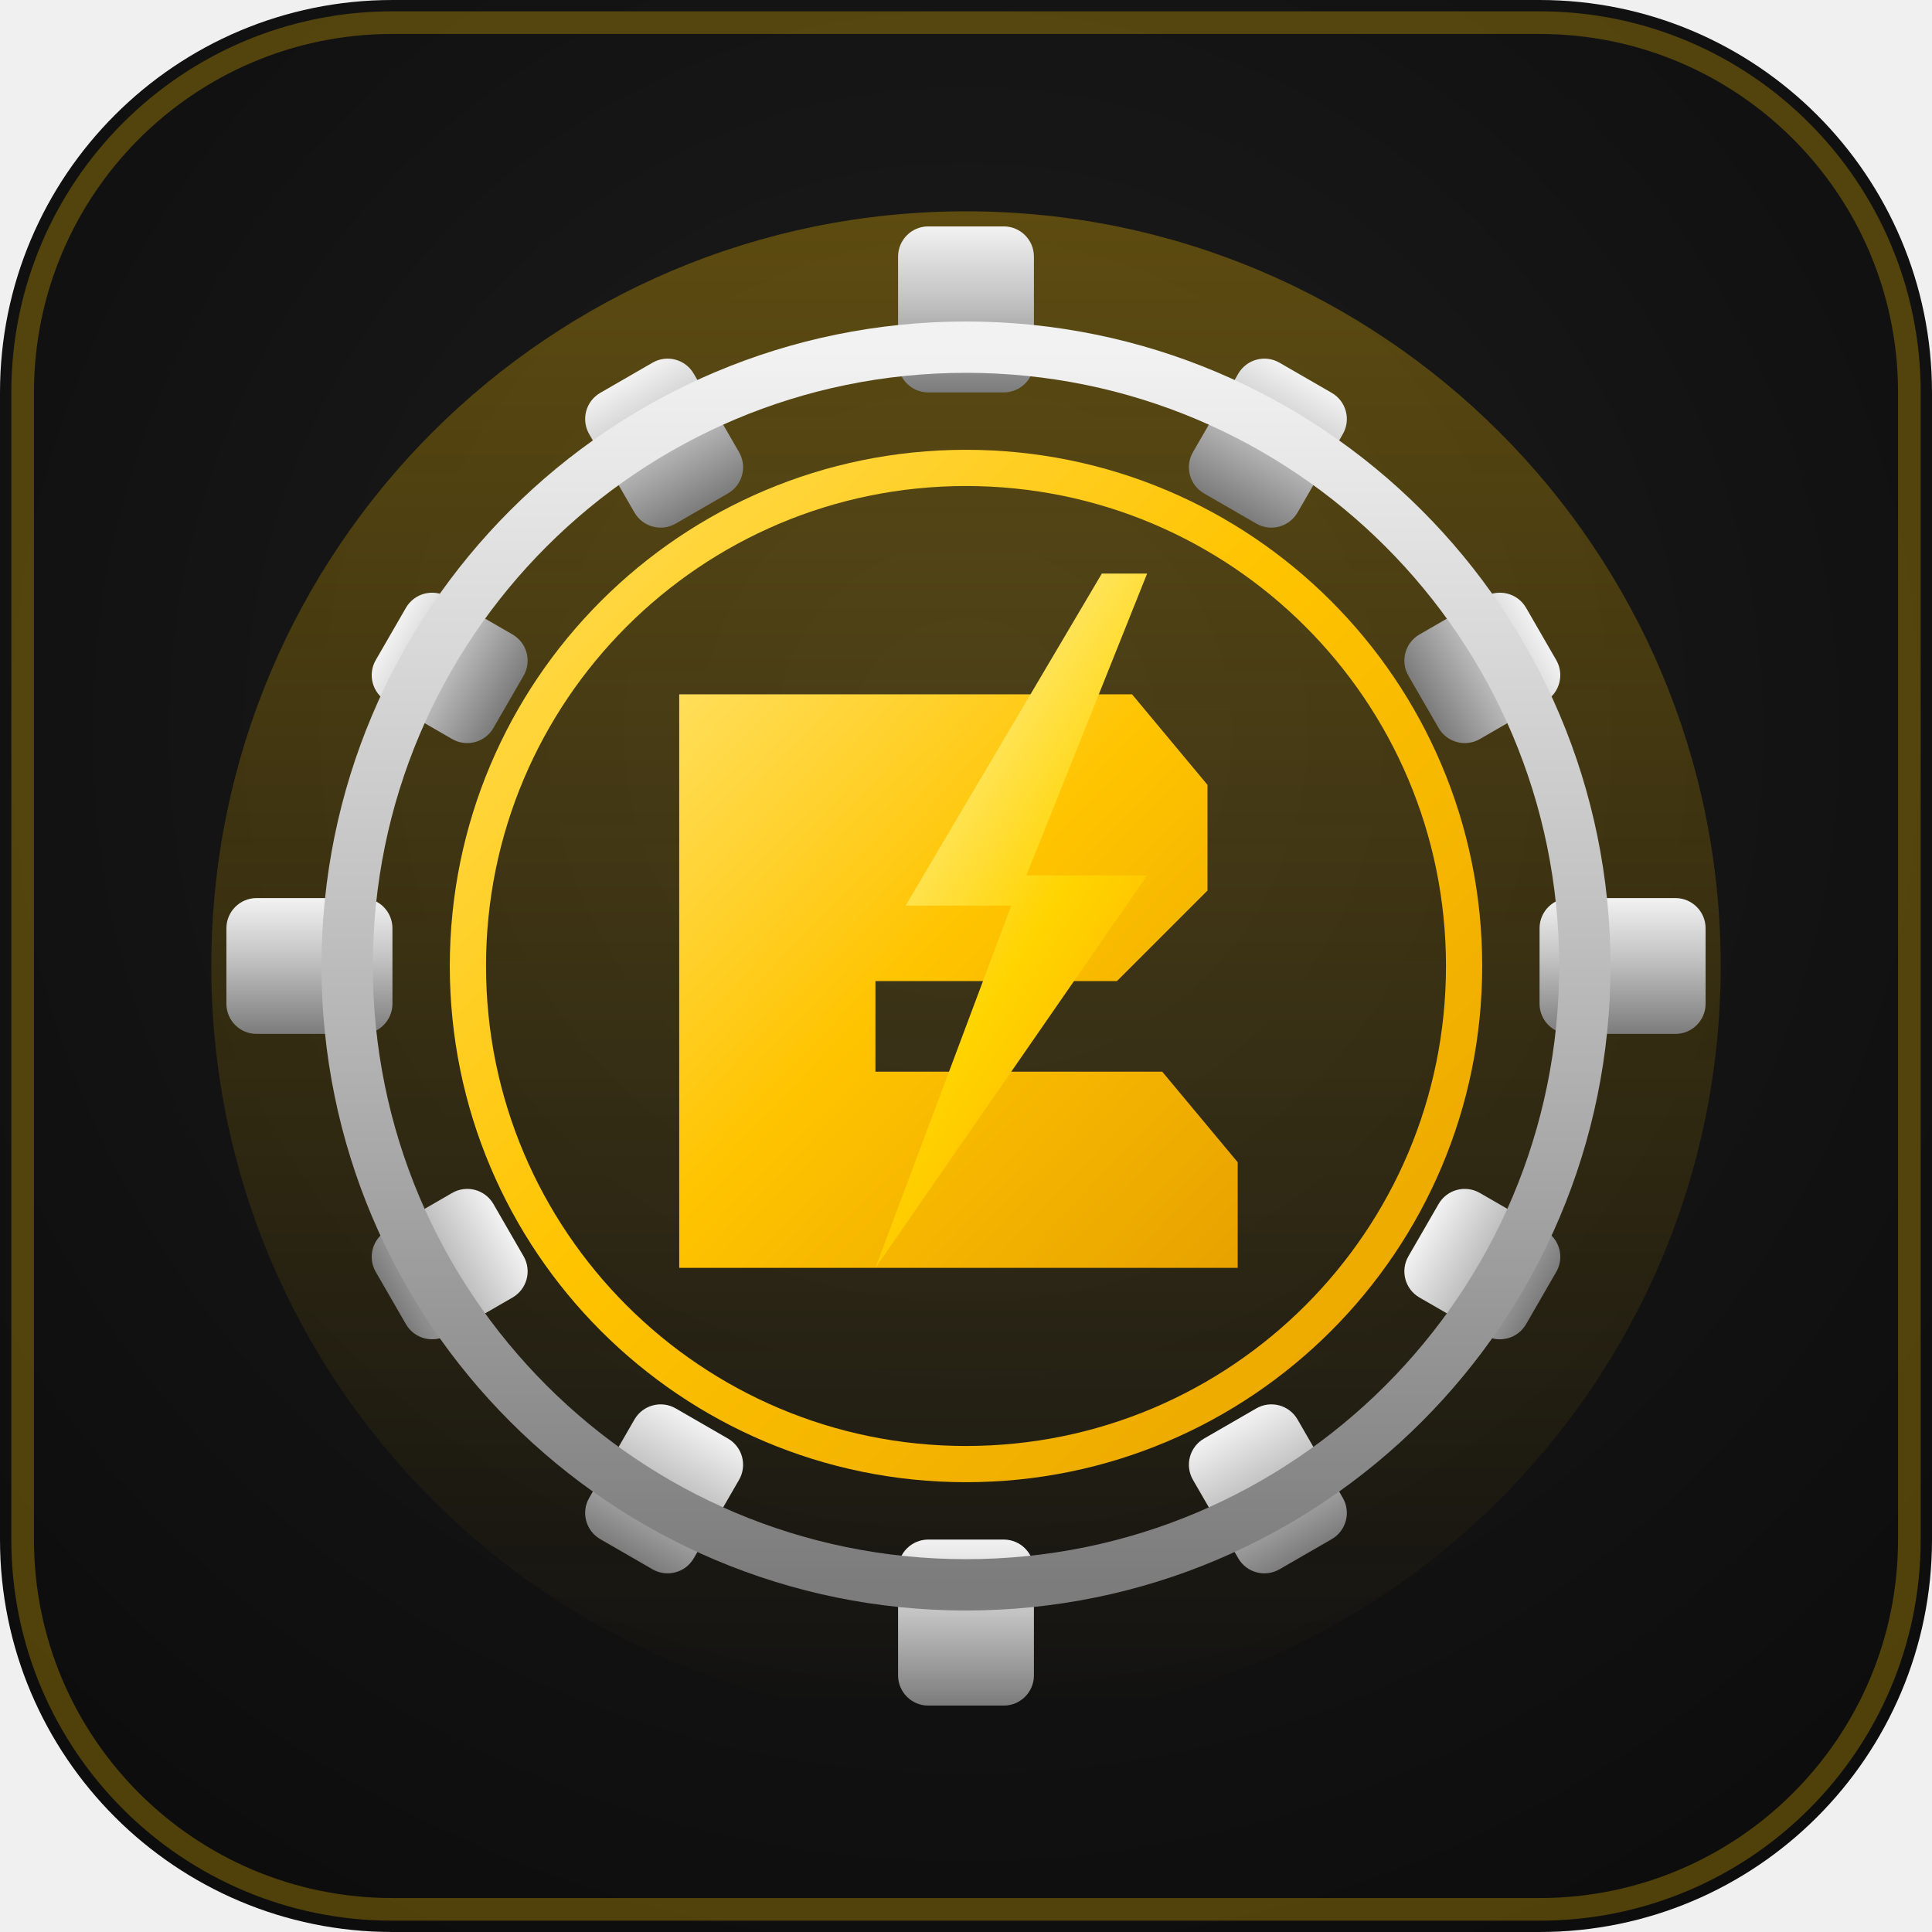
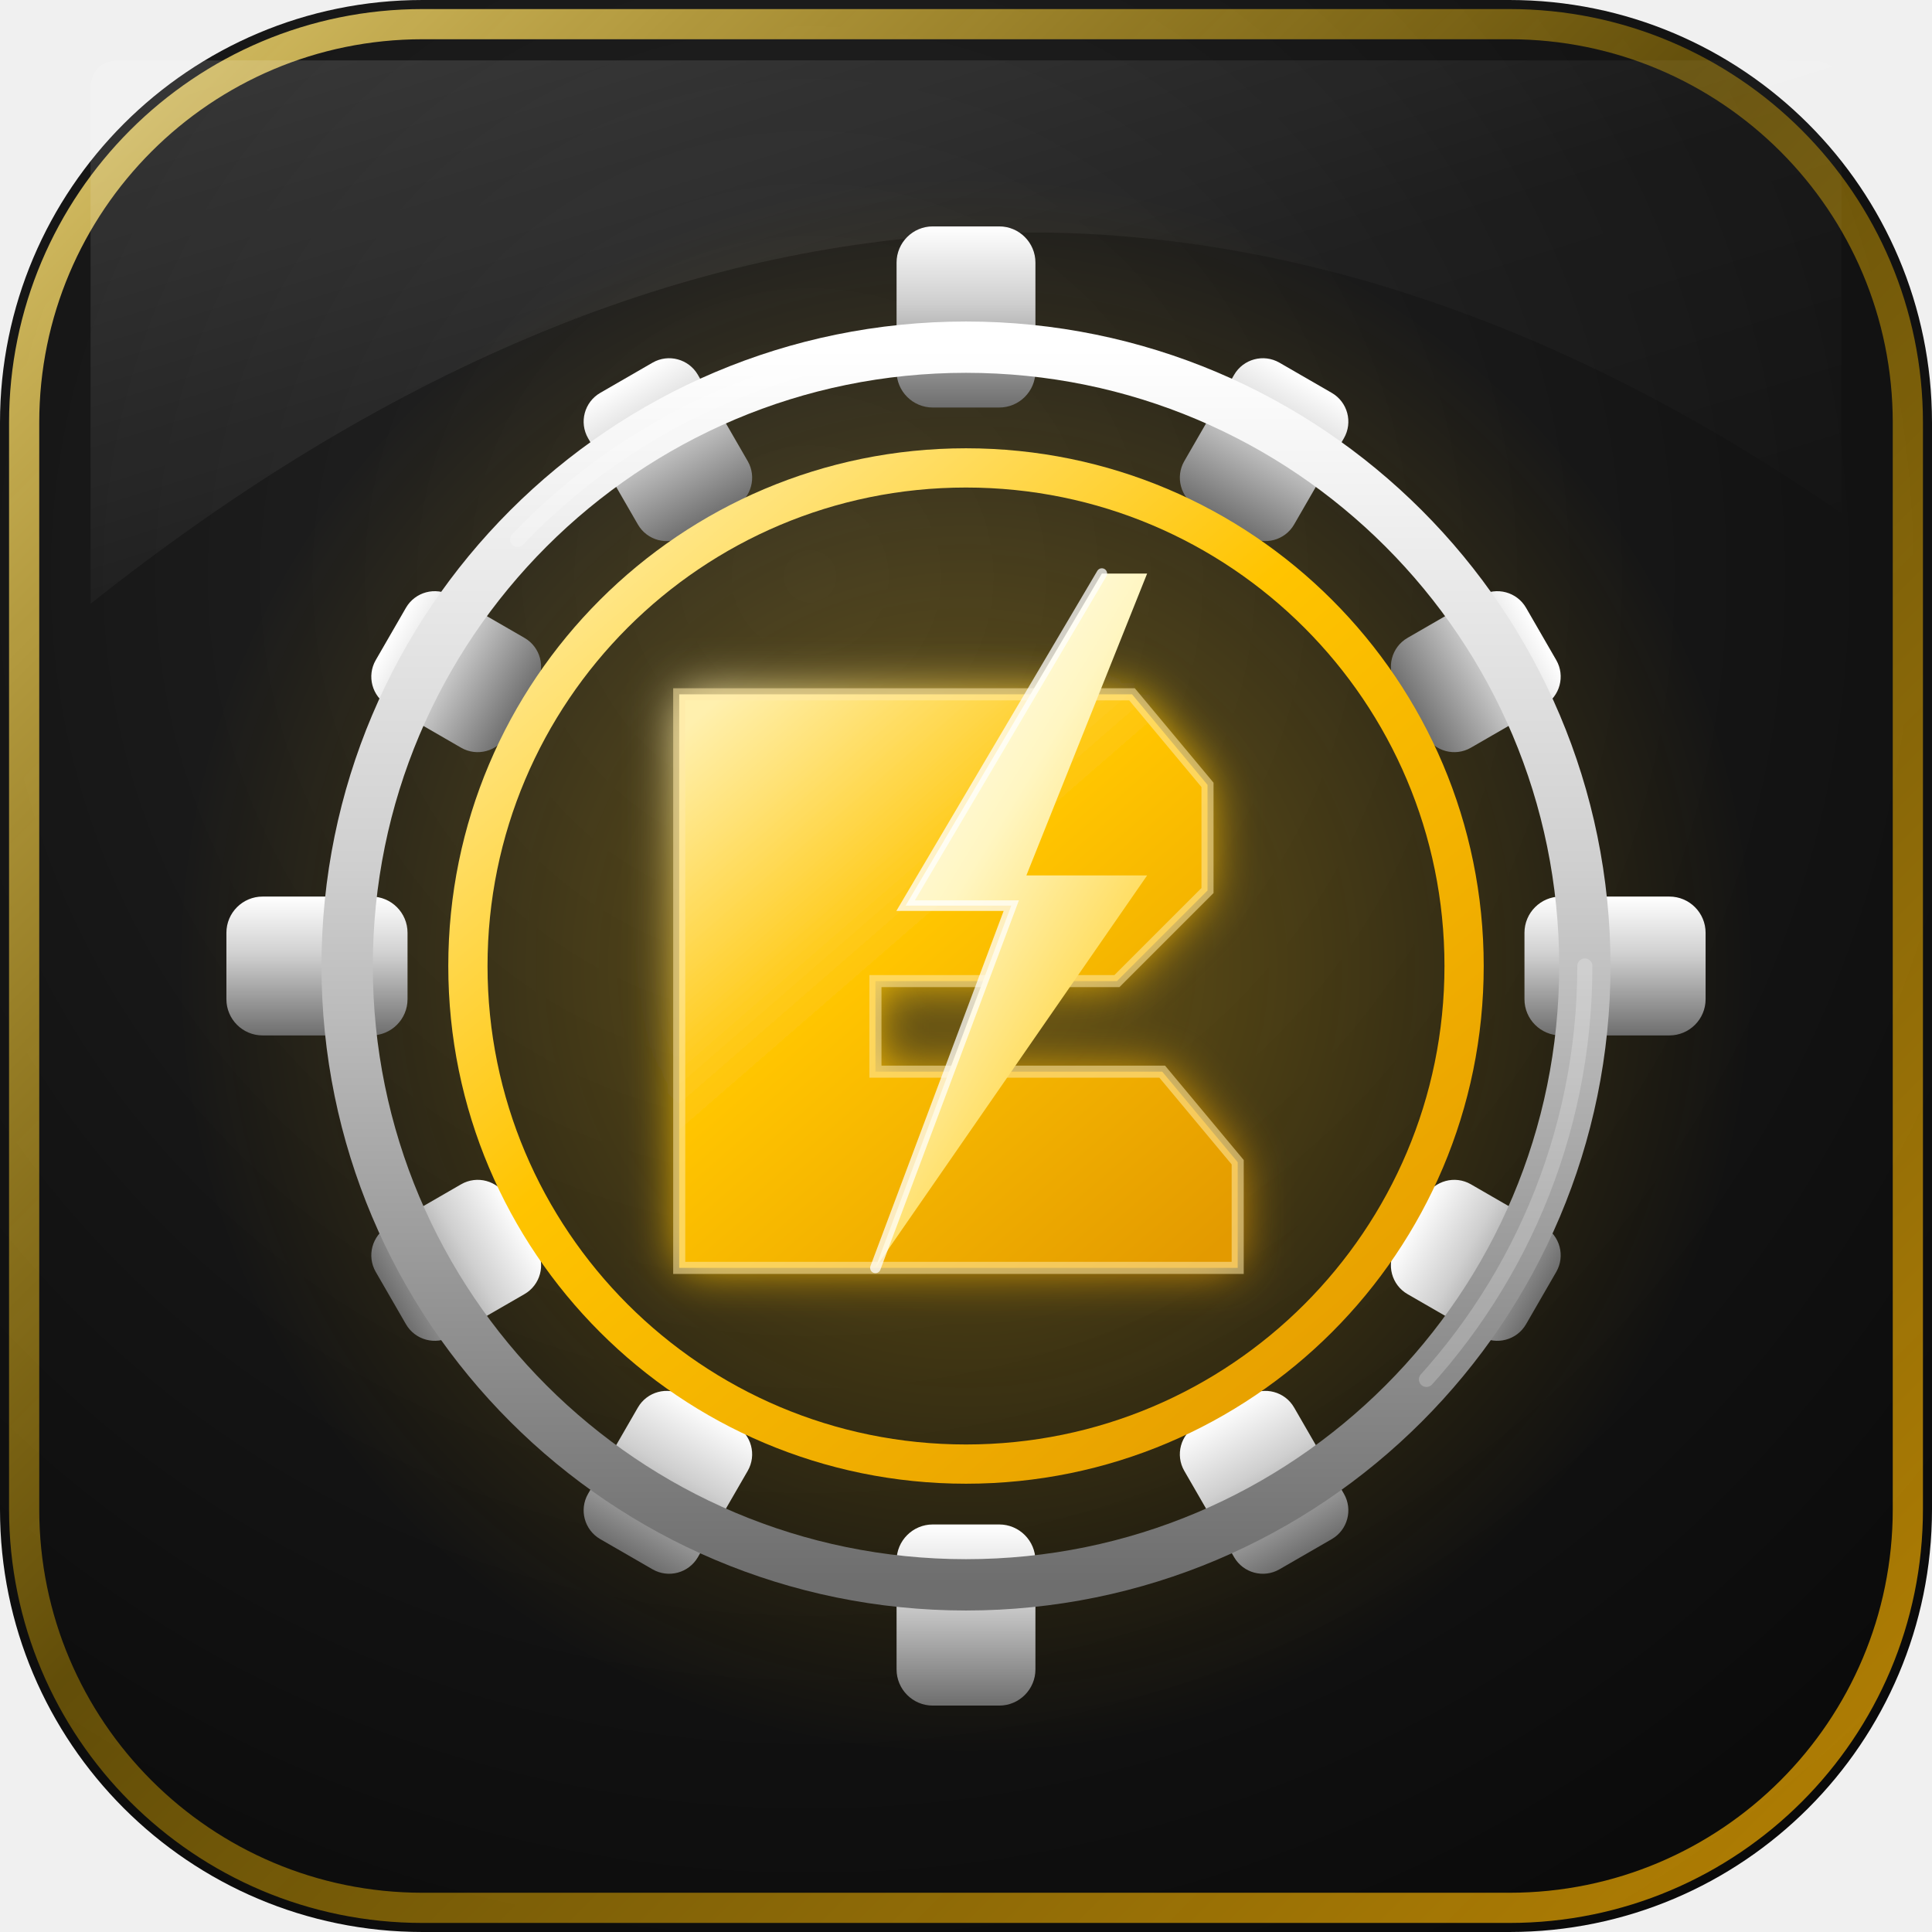
<svg xmlns="http://www.w3.org/2000/svg" width="128" height="128" viewBox="0 0 128 128" fill="none" role="img" aria-label="E-Outille par ELECTRON">
  <defs>
-     <radialGradient id="bg" cx="50%" cy="38%" r="78%">
-       <stop offset="0%" stop-color="#1E1E1E" />
-       <stop offset="60%" stop-color="#121212" />
-       <stop offset="100%" stop-color="#0B0B0B" />
+     <radialGradient id="bg" cx="42%" cy="30%" r="88%">
+       <stop offset="0%" stop-color="#262626" />
+       <stop offset="55%" stop-color="#141414" />
+       <stop offset="100%" stop-color="#080808" />
    </radialGradient>
+     <linearGradient id="edge" x1="0%" y1="0%" x2="100%" y2="100%">
+       <stop offset="0%" stop-color="#FFE680" stop-opacity="0.85" />
+       <stop offset="45%" stop-color="#FFC400" stop-opacity="0.35" />
+       <stop offset="100%" stop-color="#FFB300" stop-opacity="0.7" />
+     </linearGradient>
    <linearGradient id="steel" x1="0%" y1="0%" x2="0%" y2="100%">
-       <stop offset="0%" stop-color="#F2F2F2" />
-       <stop offset="45%" stop-color="#C2C2C2" />
-       <stop offset="100%" stop-color="#7C7C7C" />
+       <stop offset="0%" stop-color="#FFFFFF" />
+       <stop offset="42%" stop-color="#CFCFCF" />
+       <stop offset="100%" stop-color="#6E6E6E" />
    </linearGradient>
-     <linearGradient id="gold" x1="0%" y1="0%" x2="100%" y2="100%">
-       <stop offset="0%" stop-color="#FFDE59" />
-       <stop offset="45%" stop-color="#FFC400" />
-       <stop offset="100%" stop-color="#E8A200" />
+     <linearGradient id="gold" x1="8%" y1="0%" x2="92%" y2="100%">
+       <stop offset="0%" stop-color="#FFF0AE" />
+       <stop offset="42%" stop-color="#FFC400" />
+       <stop offset="100%" stop-color="#E39A00" />
    </linearGradient>
-     <linearGradient id="bolt" x1="20%" y1="0%" x2="80%" y2="100%">
-       <stop offset="0%" stop-color="#FFF3B0" />
-       <stop offset="55%" stop-color="#FFD400" />
-       <stop offset="100%" stop-color="#FFAE00" />
+     <linearGradient id="bolt" x1="18%" y1="0%" x2="82%" y2="100%">
+       <stop offset="0%" stop-color="#FFFFFF" />
+       <stop offset="38%" stop-color="#FFF6C2" />
+       <stop offset="100%" stop-color="#FFC400" />
    </linearGradient>
-     <linearGradient id="halo" x1="0%" y1="0%" x2="0%" y2="100%">
-       <stop offset="0%" stop-color="#FFC400" stop-opacity="0.30" />
+     <linearGradient id="sweep" x1="0%" y1="0%" x2="100%" y2="100%">
+       <stop offset="0%" stop-color="#FFFFFF" stop-opacity="0.14" />
+       <stop offset="52%" stop-color="#FFFFFF" stop-opacity="0.03" />
+       <stop offset="100%" stop-color="#FFFFFF" stop-opacity="0" />
+     </linearGradient>
+     <radialGradient id="halo" cx="50%" cy="50%" r="50%">
+       <stop offset="0%" stop-color="#FFC400" stop-opacity="0.34" />
      <stop offset="100%" stop-color="#FFC400" stop-opacity="0" />
-     </linearGradient>
+     </radialGradient>
+     <filter id="glow" x="-60%" y="-60%" width="220%" height="220%">
+       <feGaussianBlur stdDeviation="1.6" result="b" />
+       <feMerge>
+         <feMergeNode in="b" />
+         <feMergeNode in="SourceGraphic" />
+       </feMerge>
+     </filter>
  </defs>
-   <rect width="128" height="128" rx="26" fill="url(#bg)" />
-   <rect x="1.5" y="1.5" width="125" height="125" rx="24.5" fill="none" stroke="#FFC400" stroke-opacity="0.28" stroke-width="1.5" />
+   <rect width="128" height="128" rx="28" fill="url(#bg)" />
+   <rect x="1.6" y="1.6" width="124.8" height="124.8" rx="26.4" fill="none" stroke="url(#edge)" stroke-width="2" />
+   <path d="M6 40 Q64 -6 122 34 L122 6 Q122 4 120 4 L8 4 Q6 4 6 6 Z" fill="url(#sweep)" />
  <g transform="translate(64 64)">
-     <circle r="50" fill="url(#halo)" />
+     <circle r="52" fill="url(#halo)" />
    <g fill="url(#steel)">
-       <rect x="-4.5" y="-49" width="9" height="11" rx="2" />
-       <rect x="-4.5" y="38" width="9" height="11" rx="2" />
-       <rect x="-49" y="-4.5" width="11" height="9" rx="2" />
-       <rect x="38" y="-4.5" width="11" height="9" rx="2" />
-       <rect x="-4" y="-45" width="8" height="10" rx="2" transform="rotate(30)" />
-       <rect x="-4" y="35" width="8" height="10" rx="2" transform="rotate(30)" />
-       <rect x="-4" y="-45" width="8" height="10" rx="2" transform="rotate(-30)" />
-       <rect x="-4" y="35" width="8" height="10" rx="2" transform="rotate(-30)" />
-       <rect x="-4" y="-44" width="8" height="9" rx="2" transform="rotate(60)" />
-       <rect x="-4" y="35" width="8" height="9" rx="2" transform="rotate(60)" />
-       <rect x="-4" y="-44" width="8" height="9" rx="2" transform="rotate(-60)" />
-       <rect x="-4" y="35" width="8" height="9" rx="2" transform="rotate(-60)" />
+       <rect x="-4.6" y="-49" width="9.2" height="12" rx="2.4" />
+       <rect x="-4.6" y="37" width="9.2" height="12" rx="2.4" />
+       <rect x="-49" y="-4.6" width="12" height="9.2" rx="2.4" />
+       <rect x="37" y="-4.6" width="12" height="9.2" rx="2.4" />
+       <rect x="-4.2" y="-45" width="8.4" height="11" rx="2.2" transform="rotate(30)" />
+       <rect x="-4.2" y="34" width="8.4" height="11" rx="2.2" transform="rotate(30)" />
+       <rect x="-4.2" y="-45" width="8.4" height="11" rx="2.2" transform="rotate(-30)" />
+       <rect x="-4.2" y="34" width="8.4" height="11" rx="2.2" transform="rotate(-30)" />
+       <rect x="-4.2" y="-44" width="8.4" height="10" rx="2.2" transform="rotate(60)" />
+       <rect x="-4.2" y="34" width="8.4" height="10" rx="2.2" transform="rotate(60)" />
+       <rect x="-4.2" y="-44" width="8.4" height="10" rx="2.2" transform="rotate(-60)" />
+       <rect x="-4.2" y="34" width="8.4" height="10" rx="2.2" transform="rotate(-60)" />
    </g>
    <circle r="41" fill="none" stroke="url(#steel)" stroke-width="3.4" />
-     <circle r="33" fill="none" stroke="url(#gold)" stroke-width="2.4" />
-     <path d="M-19 -18 H11 L16 -12 V-5 L10 1 H-6 V7 H13 L18 13 V20 H-19 V-18 Z" fill="url(#gold)" />
+     <circle r="41" fill="none" stroke="#FFFFFF" stroke-opacity="0.22" stroke-width="1" stroke-dasharray="30 130" stroke-linecap="round" />
+     <circle r="33" fill="none" stroke="url(#gold)" stroke-width="2.6" />
+     <path d="M-19 -18 H11 L16 -12 V-5 L10 1 H-6 V7 H13 L18 13 V20 H-19 V-18 Z" fill="url(#gold)" filter="url(#glow)" />
+     <path d="M-19 -18 H11 L16 -12 V-5 L10 1 H-6 V7 H13 L18 13 V20 H-19 V-18 Z" fill="none" stroke="#FFE9A8" stroke-opacity="0.55" stroke-width="0.8" />
    <path d="M9 -26 L-4 -4 H3 L-6 20 L12 -6 H4 L12 -26 Z" fill="url(#bolt)" />
+     <path d="M9 -26 L-4 -4 H3 L-6 20" fill="none" stroke="#FFFFFF" stroke-opacity="0.75" stroke-width="0.7" stroke-linecap="round" />
  </g>
</svg>
